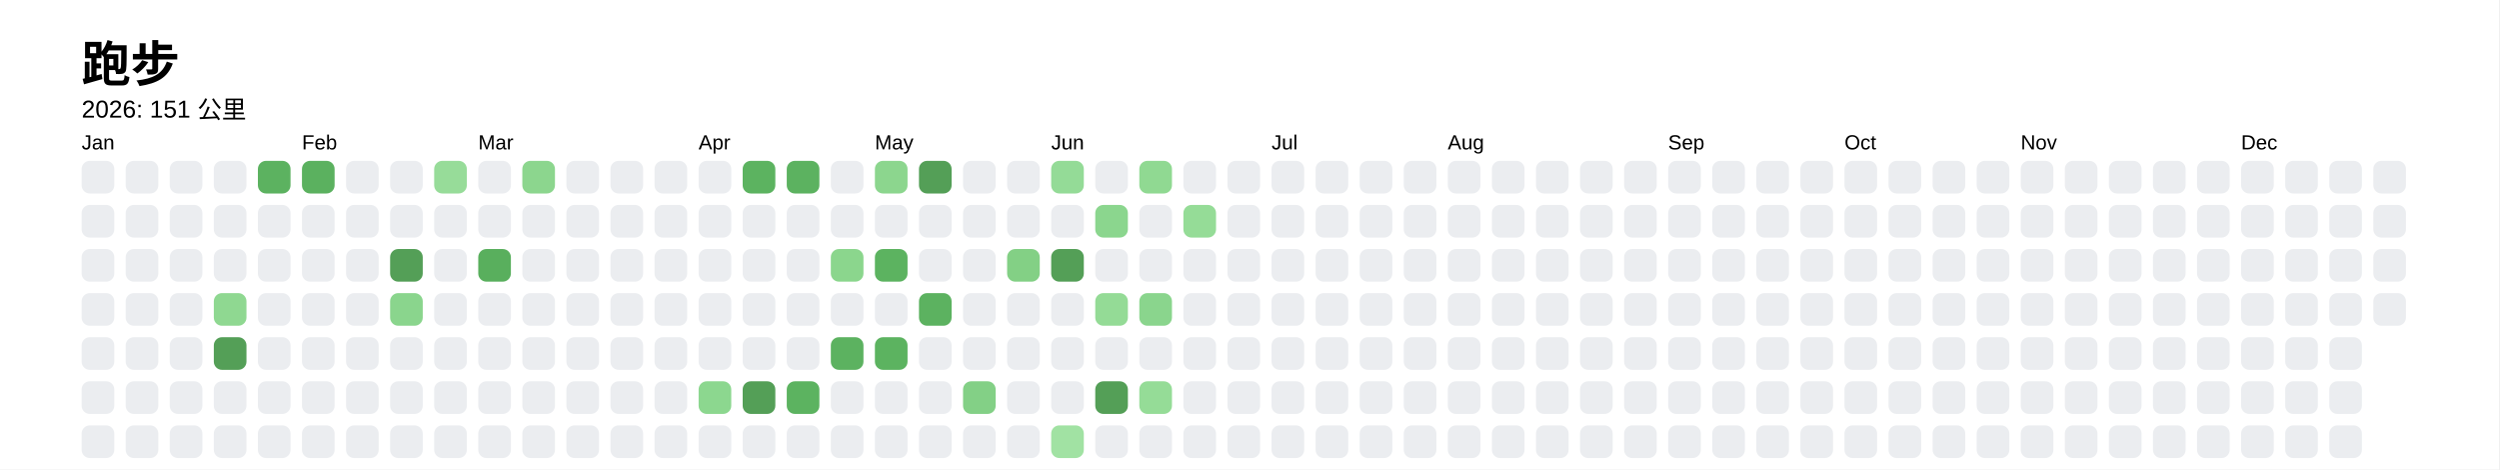
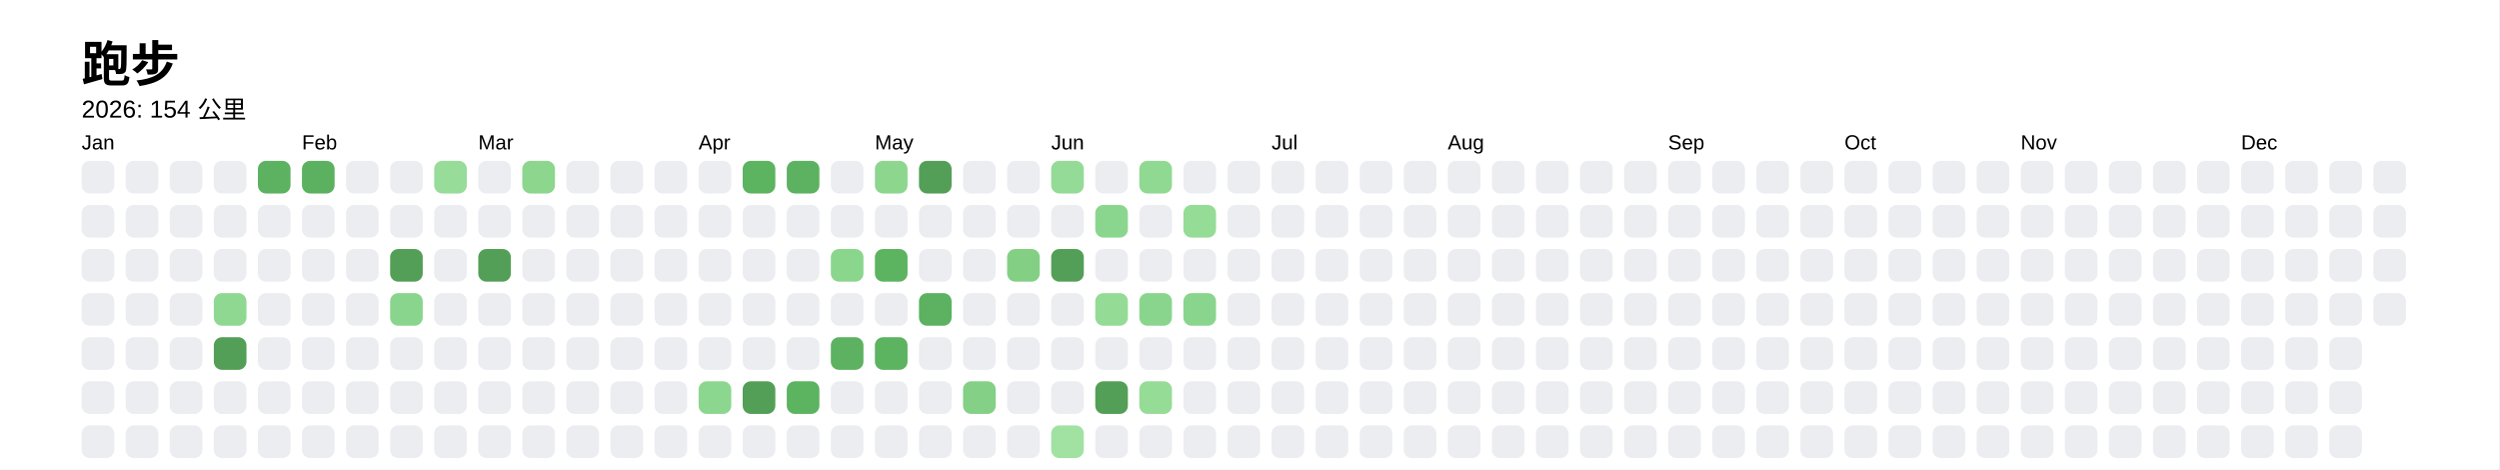
<svg xmlns="http://www.w3.org/2000/svg" baseProfile="full" height="57.5mm" version="1.1" viewBox="0,0,306.2,57.5" width="306.2mm">
  <defs />
  <rect fill="#FFFFFF" height="57.5" width="306.2" x="0" y="0" />
  <text fill="#000000" style="font-size:6px; font-family:Arial; font-weight:bold;" x="10" y="10">跑步</text>
-   <text fill="#000000" style="font-size:3px; font-family:Arial;" x="10" y="14.4">2026: 151 公里</text>
+   <text fill="#000000" style="font-size:3px; font-family:Arial;" x="10" y="14.4">2026: 154 公里</text>
  <text fill="#000000" style="font-size:2.5px; font-family:Arial" x="10" y="18.3">Jan</text>
  <rect fill="#EBEDF0" height="4" rx="1" ry="1" width="4" x="10" y="19.7" />
  <rect fill="#EBEDF0" height="4" rx="1" ry="1" width="4" x="10" y="25.1" />
  <rect fill="#EBEDF0" height="4" rx="1" ry="1" width="4" x="10" y="30.5" />
  <rect fill="#EBEDF0" height="4" rx="1" ry="1" width="4" x="10" y="35.9" />
  <rect fill="#EBEDF0" height="4" rx="1" ry="1" width="4" x="10" y="41.3" />
  <rect fill="#EBEDF0" height="4" rx="1" ry="1" width="4" x="10" y="46.7" />
  <rect fill="#EBEDF0" height="4" rx="1" ry="1" width="4" x="10" y="52.1" />
  <rect fill="#EBEDF0" height="4" rx="1" ry="1" width="4" x="15.4" y="19.7" />
  <rect fill="#EBEDF0" height="4" rx="1" ry="1" width="4" x="15.4" y="25.1" />
  <rect fill="#EBEDF0" height="4" rx="1" ry="1" width="4" x="15.4" y="30.5" />
  <rect fill="#EBEDF0" height="4" rx="1" ry="1" width="4" x="15.4" y="35.9" />
  <rect fill="#EBEDF0" height="4" rx="1" ry="1" width="4" x="15.4" y="41.3" />
  <rect fill="#EBEDF0" height="4" rx="1" ry="1" width="4" x="15.4" y="46.7" />
  <rect fill="#EBEDF0" height="4" rx="1" ry="1" width="4" x="15.4" y="52.1" />
  <rect fill="#EBEDF0" height="4" rx="1" ry="1" width="4" x="20.8" y="19.7" />
  <rect fill="#EBEDF0" height="4" rx="1" ry="1" width="4" x="20.8" y="25.1" />
  <rect fill="#EBEDF0" height="4" rx="1" ry="1" width="4" x="20.8" y="30.5" />
  <rect fill="#EBEDF0" height="4" rx="1" ry="1" width="4" x="20.8" y="35.9" />
  <rect fill="#EBEDF0" height="4" rx="1" ry="1" width="4" x="20.8" y="41.3" />
  <rect fill="#EBEDF0" height="4" rx="1" ry="1" width="4" x="20.8" y="46.7" />
  <rect fill="#EBEDF0" height="4" rx="1" ry="1" width="4" x="20.8" y="52.1" />
  <rect fill="#EBEDF0" height="4" rx="1" ry="1" width="4" x="26.2" y="19.7" />
  <rect fill="#EBEDF0" height="4" rx="1" ry="1" width="4" x="26.2" y="25.1" />
  <rect fill="#EBEDF0" height="4" rx="1" ry="1" width="4" x="26.2" y="30.5" />
  <rect fill="#8fd891" height="4" rx="1" ry="1" width="4" x="26.2" y="35.9" />
  <rect fill="#549F57" height="4" rx="1" ry="1" width="4" x="26.2" y="41.3" />
  <rect fill="#EBEDF0" height="4" rx="1" ry="1" width="4" x="26.2" y="46.7" />
  <rect fill="#EBEDF0" height="4" rx="1" ry="1" width="4" x="26.2" y="52.1" />
  <rect fill="#5cb260" height="4" rx="1" ry="1" width="4" x="31.6" y="19.7" />
  <rect fill="#EBEDF0" height="4" rx="1" ry="1" width="4" x="31.6" y="25.1" />
  <rect fill="#EBEDF0" height="4" rx="1" ry="1" width="4" x="31.6" y="30.5" />
  <rect fill="#EBEDF0" height="4" rx="1" ry="1" width="4" x="31.6" y="35.9" />
  <rect fill="#EBEDF0" height="4" rx="1" ry="1" width="4" x="31.6" y="41.3" />
  <rect fill="#EBEDF0" height="4" rx="1" ry="1" width="4" x="31.6" y="46.7" />
  <rect fill="#EBEDF0" height="4" rx="1" ry="1" width="4" x="31.6" y="52.1" />
  <text fill="#000000" style="font-size:2.5px; font-family:Arial" x="37.0" y="18.3">Feb</text>
  <rect fill="#5bb15f" height="4" rx="1" ry="1" width="4" x="37.0" y="19.7" />
  <rect fill="#EBEDF0" height="4" rx="1" ry="1" width="4" x="37.0" y="25.1" />
  <rect fill="#EBEDF0" height="4" rx="1" ry="1" width="4" x="37.0" y="30.5" />
  <rect fill="#EBEDF0" height="4" rx="1" ry="1" width="4" x="37.0" y="35.9" />
  <rect fill="#EBEDF0" height="4" rx="1" ry="1" width="4" x="37.0" y="41.3" />
  <rect fill="#EBEDF0" height="4" rx="1" ry="1" width="4" x="37.0" y="46.7" />
  <rect fill="#EBEDF0" height="4" rx="1" ry="1" width="4" x="37.0" y="52.1" />
  <rect fill="#EBEDF0" height="4" rx="1" ry="1" width="4" x="42.4" y="19.7" />
  <rect fill="#EBEDF0" height="4" rx="1" ry="1" width="4" x="42.4" y="25.1" />
  <rect fill="#EBEDF0" height="4" rx="1" ry="1" width="4" x="42.4" y="30.5" />
  <rect fill="#EBEDF0" height="4" rx="1" ry="1" width="4" x="42.4" y="35.9" />
  <rect fill="#EBEDF0" height="4" rx="1" ry="1" width="4" x="42.4" y="41.3" />
  <rect fill="#EBEDF0" height="4" rx="1" ry="1" width="4" x="42.4" y="46.7" />
  <rect fill="#EBEDF0" height="4" rx="1" ry="1" width="4" x="42.4" y="52.1" />
  <rect fill="#EBEDF0" height="4" rx="1" ry="1" width="4" x="47.8" y="19.7" />
  <rect fill="#EBEDF0" height="4" rx="1" ry="1" width="4" x="47.8" y="25.1" />
  <rect fill="#549F57" height="4" rx="1" ry="1" width="4" x="47.8" y="30.5" />
  <rect fill="#8ad58d" height="4" rx="1" ry="1" width="4" x="47.8" y="35.9" />
  <rect fill="#EBEDF0" height="4" rx="1" ry="1" width="4" x="47.8" y="41.3" />
  <rect fill="#EBEDF0" height="4" rx="1" ry="1" width="4" x="47.8" y="46.7" />
  <rect fill="#EBEDF0" height="4" rx="1" ry="1" width="4" x="47.8" y="52.1" />
  <rect fill="#97dc99" height="4" rx="1" ry="1" width="4" x="53.2" y="19.7" />
  <rect fill="#EBEDF0" height="4" rx="1" ry="1" width="4" x="53.2" y="25.1" />
  <rect fill="#EBEDF0" height="4" rx="1" ry="1" width="4" x="53.2" y="30.5" />
  <rect fill="#EBEDF0" height="4" rx="1" ry="1" width="4" x="53.2" y="35.9" />
  <rect fill="#EBEDF0" height="4" rx="1" ry="1" width="4" x="53.2" y="41.3" />
  <rect fill="#EBEDF0" height="4" rx="1" ry="1" width="4" x="53.2" y="46.7" />
  <rect fill="#EBEDF0" height="4" rx="1" ry="1" width="4" x="53.2" y="52.1" />
  <text fill="#000000" style="font-size:2.5px; font-family:Arial" x="58.6" y="18.3">Mar</text>
  <rect fill="#EBEDF0" height="4" rx="1" ry="1" width="4" x="58.6" y="19.7" />
  <rect fill="#EBEDF0" height="4" rx="1" ry="1" width="4" x="58.6" y="25.1" />
-   <rect fill="#59af5d" height="4" rx="1" ry="1" width="4" x="58.6" y="30.5" />
+   <rect fill="#549F57" height="4" rx="1" ry="1" width="4" x="58.6" y="30.5" />
  <rect fill="#EBEDF0" height="4" rx="1" ry="1" width="4" x="58.6" y="35.9" />
  <rect fill="#EBEDF0" height="4" rx="1" ry="1" width="4" x="58.6" y="41.3" />
  <rect fill="#EBEDF0" height="4" rx="1" ry="1" width="4" x="58.6" y="46.7" />
  <rect fill="#EBEDF0" height="4" rx="1" ry="1" width="4" x="58.6" y="52.1" />
  <rect fill="#8cd68e" height="4" rx="1" ry="1" width="4" x="64" y="19.7" />
  <rect fill="#EBEDF0" height="4" rx="1" ry="1" width="4" x="64" y="25.1" />
  <rect fill="#EBEDF0" height="4" rx="1" ry="1" width="4" x="64" y="30.5" />
  <rect fill="#EBEDF0" height="4" rx="1" ry="1" width="4" x="64" y="35.9" />
  <rect fill="#EBEDF0" height="4" rx="1" ry="1" width="4" x="64" y="41.3" />
  <rect fill="#EBEDF0" height="4" rx="1" ry="1" width="4" x="64" y="46.7" />
  <rect fill="#EBEDF0" height="4" rx="1" ry="1" width="4" x="64" y="52.1" />
  <rect fill="#EBEDF0" height="4" rx="1" ry="1" width="4" x="69.4" y="19.7" />
  <rect fill="#EBEDF0" height="4" rx="1" ry="1" width="4" x="69.4" y="25.1" />
  <rect fill="#EBEDF0" height="4" rx="1" ry="1" width="4" x="69.4" y="30.5" />
  <rect fill="#EBEDF0" height="4" rx="1" ry="1" width="4" x="69.4" y="35.9" />
  <rect fill="#EBEDF0" height="4" rx="1" ry="1" width="4" x="69.4" y="41.3" />
  <rect fill="#EBEDF0" height="4" rx="1" ry="1" width="4" x="69.4" y="46.7" />
  <rect fill="#EBEDF0" height="4" rx="1" ry="1" width="4" x="69.4" y="52.1" />
  <rect fill="#EBEDF0" height="4" rx="1" ry="1" width="4" x="74.8" y="19.7" />
  <rect fill="#EBEDF0" height="4" rx="1" ry="1" width="4" x="74.8" y="25.1" />
  <rect fill="#EBEDF0" height="4" rx="1" ry="1" width="4" x="74.8" y="30.5" />
  <rect fill="#EBEDF0" height="4" rx="1" ry="1" width="4" x="74.8" y="35.9" />
  <rect fill="#EBEDF0" height="4" rx="1" ry="1" width="4" x="74.8" y="41.3" />
  <rect fill="#EBEDF0" height="4" rx="1" ry="1" width="4" x="74.8" y="46.7" />
  <rect fill="#EBEDF0" height="4" rx="1" ry="1" width="4" x="74.8" y="52.1" />
  <rect fill="#EBEDF0" height="4" rx="1" ry="1" width="4" x="80.2" y="19.7" />
  <rect fill="#EBEDF0" height="4" rx="1" ry="1" width="4" x="80.2" y="25.1" />
  <rect fill="#EBEDF0" height="4" rx="1" ry="1" width="4" x="80.2" y="30.5" />
  <rect fill="#EBEDF0" height="4" rx="1" ry="1" width="4" x="80.2" y="35.9" />
  <rect fill="#EBEDF0" height="4" rx="1" ry="1" width="4" x="80.2" y="41.3" />
  <rect fill="#EBEDF0" height="4" rx="1" ry="1" width="4" x="80.2" y="46.7" />
  <rect fill="#EBEDF0" height="4" rx="1" ry="1" width="4" x="80.2" y="52.1" />
  <text fill="#000000" style="font-size:2.5px; font-family:Arial" x="85.6" y="18.3">Apr</text>
  <rect fill="#EBEDF0" height="4" rx="1" ry="1" width="4" x="85.6" y="19.7" />
  <rect fill="#EBEDF0" height="4" rx="1" ry="1" width="4" x="85.6" y="25.1" />
  <rect fill="#EBEDF0" height="4" rx="1" ry="1" width="4" x="85.6" y="30.5" />
  <rect fill="#EBEDF0" height="4" rx="1" ry="1" width="4" x="85.6" y="35.9" />
  <rect fill="#EBEDF0" height="4" rx="1" ry="1" width="4" x="85.6" y="41.3" />
  <rect fill="#8cd78f" height="4" rx="1" ry="1" width="4" x="85.6" y="46.7" />
  <rect fill="#EBEDF0" height="4" rx="1" ry="1" width="4" x="85.6" y="52.1" />
  <rect fill="#5cb360" height="4" rx="1" ry="1" width="4" x="91" y="19.7" />
  <rect fill="#EBEDF0" height="4" rx="1" ry="1" width="4" x="91" y="25.1" />
  <rect fill="#EBEDF0" height="4" rx="1" ry="1" width="4" x="91" y="30.5" />
  <rect fill="#EBEDF0" height="4" rx="1" ry="1" width="4" x="91" y="35.9" />
  <rect fill="#EBEDF0" height="4" rx="1" ry="1" width="4" x="91" y="41.3" />
  <rect fill="#549F57" height="4" rx="1" ry="1" width="4" x="91" y="46.7" />
  <rect fill="#EBEDF0" height="4" rx="1" ry="1" width="4" x="91" y="52.1" />
  <rect fill="#5cb260" height="4" rx="1" ry="1" width="4" x="96.4" y="19.7" />
  <rect fill="#EBEDF0" height="4" rx="1" ry="1" width="4" x="96.4" y="25.1" />
  <rect fill="#EBEDF0" height="4" rx="1" ry="1" width="4" x="96.4" y="30.5" />
  <rect fill="#EBEDF0" height="4" rx="1" ry="1" width="4" x="96.4" y="35.9" />
  <rect fill="#EBEDF0" height="4" rx="1" ry="1" width="4" x="96.4" y="41.3" />
  <rect fill="#5cb360" height="4" rx="1" ry="1" width="4" x="96.4" y="46.7" />
  <rect fill="#EBEDF0" height="4" rx="1" ry="1" width="4" x="96.4" y="52.1" />
  <rect fill="#EBEDF0" height="4" rx="1" ry="1" width="4" x="101.8" y="19.7" />
  <rect fill="#EBEDF0" height="4" rx="1" ry="1" width="4" x="101.8" y="25.1" />
  <rect fill="#8bd68d" height="4" rx="1" ry="1" width="4" x="101.8" y="30.5" />
  <rect fill="#EBEDF0" height="4" rx="1" ry="1" width="4" x="101.8" y="35.9" />
  <rect fill="#5cb260" height="4" rx="1" ry="1" width="4" x="101.8" y="41.3" />
  <rect fill="#EBEDF0" height="4" rx="1" ry="1" width="4" x="101.8" y="46.7" />
  <rect fill="#EBEDF0" height="4" rx="1" ry="1" width="4" x="101.8" y="52.1" />
  <text fill="#000000" style="font-size:2.5px; font-family:Arial" x="107.2" y="18.3">May</text>
  <rect fill="#8cd68e" height="4" rx="1" ry="1" width="4" x="107.2" y="19.7" />
  <rect fill="#EBEDF0" height="4" rx="1" ry="1" width="4" x="107.2" y="25.1" />
  <rect fill="#5cb360" height="4" rx="1" ry="1" width="4" x="107.2" y="30.5" />
  <rect fill="#EBEDF0" height="4" rx="1" ry="1" width="4" x="107.2" y="35.9" />
  <rect fill="#5cb360" height="4" rx="1" ry="1" width="4" x="107.2" y="41.3" />
  <rect fill="#EBEDF0" height="4" rx="1" ry="1" width="4" x="107.2" y="46.7" />
  <rect fill="#EBEDF0" height="4" rx="1" ry="1" width="4" x="107.2" y="52.1" />
  <rect fill="#549F57" height="4" rx="1" ry="1" width="4" x="112.6" y="19.7" />
  <rect fill="#EBEDF0" height="4" rx="1" ry="1" width="4" x="112.6" y="25.1" />
  <rect fill="#EBEDF0" height="4" rx="1" ry="1" width="4" x="112.6" y="30.5" />
  <rect fill="#5cb260" height="4" rx="1" ry="1" width="4" x="112.6" y="35.9" />
  <rect fill="#EBEDF0" height="4" rx="1" ry="1" width="4" x="112.6" y="41.3" />
  <rect fill="#EBEDF0" height="4" rx="1" ry="1" width="4" x="112.6" y="46.7" />
  <rect fill="#EBEDF0" height="4" rx="1" ry="1" width="4" x="112.6" y="52.1" />
  <rect fill="#EBEDF0" height="4" rx="1" ry="1" width="4" x="118" y="19.7" />
  <rect fill="#EBEDF0" height="4" rx="1" ry="1" width="4" x="118" y="25.1" />
  <rect fill="#EBEDF0" height="4" rx="1" ry="1" width="4" x="118" y="30.5" />
  <rect fill="#EBEDF0" height="4" rx="1" ry="1" width="4" x="118" y="35.9" />
  <rect fill="#EBEDF0" height="4" rx="1" ry="1" width="4" x="118" y="41.3" />
  <rect fill="#83d086" height="4" rx="1" ry="1" width="4" x="118" y="46.7" />
  <rect fill="#EBEDF0" height="4" rx="1" ry="1" width="4" x="118" y="52.1" />
  <rect fill="#EBEDF0" height="4" rx="1" ry="1" width="4" x="123.4" y="19.7" />
  <rect fill="#EBEDF0" height="4" rx="1" ry="1" width="4" x="123.4" y="25.1" />
  <rect fill="#83d085" height="4" rx="1" ry="1" width="4" x="123.4" y="30.5" />
  <rect fill="#EBEDF0" height="4" rx="1" ry="1" width="4" x="123.4" y="35.9" />
  <rect fill="#EBEDF0" height="4" rx="1" ry="1" width="4" x="123.4" y="41.3" />
  <rect fill="#EBEDF0" height="4" rx="1" ry="1" width="4" x="123.4" y="46.7" />
  <rect fill="#EBEDF0" height="4" rx="1" ry="1" width="4" x="123.4" y="52.1" />
  <text fill="#000000" style="font-size:2.5px; font-family:Arial" x="128.8" y="18.3">Jun</text>
  <rect fill="#94db97" height="4" rx="1" ry="1" width="4" x="128.8" y="19.7" />
  <rect fill="#EBEDF0" height="4" rx="1" ry="1" width="4" x="128.8" y="25.1" />
  <rect fill="#549F57" height="4" rx="1" ry="1" width="4" x="128.8" y="30.5" />
  <rect fill="#EBEDF0" height="4" rx="1" ry="1" width="4" x="128.8" y="35.9" />
  <rect fill="#EBEDF0" height="4" rx="1" ry="1" width="4" x="128.8" y="41.3" />
  <rect fill="#EBEDF0" height="4" rx="1" ry="1" width="4" x="128.8" y="46.7" />
  <rect fill="#a1e2a3" height="4" rx="1" ry="1" width="4" x="128.8" y="52.1" />
  <rect fill="#EBEDF0" height="4" rx="1" ry="1" width="4" x="134.2" y="19.7" />
  <rect fill="#8bd68e" height="4" rx="1" ry="1" width="4" x="134.2" y="25.1" />
  <rect fill="#EBEDF0" height="4" rx="1" ry="1" width="4" x="134.2" y="30.5" />
  <rect fill="#94db96" height="4" rx="1" ry="1" width="4" x="134.2" y="35.9" />
  <rect fill="#EBEDF0" height="4" rx="1" ry="1" width="4" x="134.2" y="41.3" />
  <rect fill="#549F57" height="4" rx="1" ry="1" width="4" x="134.2" y="46.7" />
  <rect fill="#EBEDF0" height="4" rx="1" ry="1" width="4" x="134.2" y="52.1" />
  <rect fill="#90d992" height="4" rx="1" ry="1" width="4" x="139.6" y="19.7" />
  <rect fill="#EBEDF0" height="4" rx="1" ry="1" width="4" x="139.6" y="25.1" />
  <rect fill="#EBEDF0" height="4" rx="1" ry="1" width="4" x="139.6" y="30.5" />
  <rect fill="#8ad58d" height="4" rx="1" ry="1" width="4" x="139.6" y="35.9" />
  <rect fill="#EBEDF0" height="4" rx="1" ry="1" width="4" x="139.6" y="41.3" />
  <rect fill="#95dc97" height="4" rx="1" ry="1" width="4" x="139.6" y="46.7" />
  <rect fill="#EBEDF0" height="4" rx="1" ry="1" width="4" x="139.6" y="52.1" />
  <rect fill="#EBEDF0" height="4" rx="1" ry="1" width="4" x="145" y="19.7" />
  <rect fill="#95dc97" height="4" rx="1" ry="1" width="4" x="145" y="25.1" />
  <rect fill="#EBEDF0" height="4" rx="1" ry="1" width="4" x="145" y="30.5" />
-   <rect fill="#EBEDF0" height="4" rx="1" ry="1" width="4" x="145" y="35.9" />
+   <rect fill="#8ad58d" height="4" rx="1" ry="1" width="4" x="145" y="35.9" />
  <rect fill="#EBEDF0" height="4" rx="1" ry="1" width="4" x="145" y="41.3" />
  <rect fill="#EBEDF0" height="4" rx="1" ry="1" width="4" x="145" y="46.7" />
  <rect fill="#EBEDF0" height="4" rx="1" ry="1" width="4" x="145" y="52.1" />
  <rect fill="#EBEDF0" height="4" rx="1" ry="1" width="4" x="150.4" y="19.7" />
  <rect fill="#EBEDF0" height="4" rx="1" ry="1" width="4" x="150.4" y="25.1" />
  <rect fill="#EBEDF0" height="4" rx="1" ry="1" width="4" x="150.4" y="30.5" />
  <rect fill="#EBEDF0" height="4" rx="1" ry="1" width="4" x="150.4" y="35.9" />
  <rect fill="#EBEDF0" height="4" rx="1" ry="1" width="4" x="150.4" y="41.3" />
  <rect fill="#EBEDF0" height="4" rx="1" ry="1" width="4" x="150.4" y="46.7" />
  <rect fill="#EBEDF0" height="4" rx="1" ry="1" width="4" x="150.4" y="52.1" />
  <text fill="#000000" style="font-size:2.5px; font-family:Arial" x="155.8" y="18.3">Jul</text>
  <rect fill="#EBEDF0" height="4" rx="1" ry="1" width="4" x="155.8" y="19.7" />
  <rect fill="#EBEDF0" height="4" rx="1" ry="1" width="4" x="155.8" y="25.1" />
  <rect fill="#EBEDF0" height="4" rx="1" ry="1" width="4" x="155.8" y="30.5" />
  <rect fill="#EBEDF0" height="4" rx="1" ry="1" width="4" x="155.8" y="35.9" />
  <rect fill="#EBEDF0" height="4" rx="1" ry="1" width="4" x="155.8" y="41.3" />
  <rect fill="#EBEDF0" height="4" rx="1" ry="1" width="4" x="155.8" y="46.7" />
  <rect fill="#EBEDF0" height="4" rx="1" ry="1" width="4" x="155.8" y="52.1" />
  <rect fill="#EBEDF0" height="4" rx="1" ry="1" width="4" x="161.2" y="19.7" />
  <rect fill="#EBEDF0" height="4" rx="1" ry="1" width="4" x="161.2" y="25.1" />
  <rect fill="#EBEDF0" height="4" rx="1" ry="1" width="4" x="161.2" y="30.5" />
  <rect fill="#EBEDF0" height="4" rx="1" ry="1" width="4" x="161.2" y="35.9" />
  <rect fill="#EBEDF0" height="4" rx="1" ry="1" width="4" x="161.2" y="41.3" />
  <rect fill="#EBEDF0" height="4" rx="1" ry="1" width="4" x="161.2" y="46.7" />
  <rect fill="#EBEDF0" height="4" rx="1" ry="1" width="4" x="161.2" y="52.1" />
  <rect fill="#EBEDF0" height="4" rx="1" ry="1" width="4" x="166.6" y="19.7" />
  <rect fill="#EBEDF0" height="4" rx="1" ry="1" width="4" x="166.6" y="25.1" />
  <rect fill="#EBEDF0" height="4" rx="1" ry="1" width="4" x="166.6" y="30.5" />
  <rect fill="#EBEDF0" height="4" rx="1" ry="1" width="4" x="166.6" y="35.9" />
  <rect fill="#EBEDF0" height="4" rx="1" ry="1" width="4" x="166.6" y="41.3" />
  <rect fill="#EBEDF0" height="4" rx="1" ry="1" width="4" x="166.6" y="46.7" />
  <rect fill="#EBEDF0" height="4" rx="1" ry="1" width="4" x="166.6" y="52.1" />
  <rect fill="#EBEDF0" height="4" rx="1" ry="1" width="4" x="172" y="19.7" />
  <rect fill="#EBEDF0" height="4" rx="1" ry="1" width="4" x="172" y="25.1" />
  <rect fill="#EBEDF0" height="4" rx="1" ry="1" width="4" x="172" y="30.5" />
  <rect fill="#EBEDF0" height="4" rx="1" ry="1" width="4" x="172" y="35.9" />
  <rect fill="#EBEDF0" height="4" rx="1" ry="1" width="4" x="172" y="41.3" />
  <rect fill="#EBEDF0" height="4" rx="1" ry="1" width="4" x="172" y="46.7" />
  <rect fill="#EBEDF0" height="4" rx="1" ry="1" width="4" x="172" y="52.1" />
  <text fill="#000000" style="font-size:2.5px; font-family:Arial" x="177.4" y="18.3">Aug</text>
  <rect fill="#EBEDF0" height="4" rx="1" ry="1" width="4" x="177.4" y="19.7" />
  <rect fill="#EBEDF0" height="4" rx="1" ry="1" width="4" x="177.4" y="25.1" />
  <rect fill="#EBEDF0" height="4" rx="1" ry="1" width="4" x="177.4" y="30.5" />
  <rect fill="#EBEDF0" height="4" rx="1" ry="1" width="4" x="177.4" y="35.9" />
  <rect fill="#EBEDF0" height="4" rx="1" ry="1" width="4" x="177.4" y="41.3" />
  <rect fill="#EBEDF0" height="4" rx="1" ry="1" width="4" x="177.4" y="46.7" />
  <rect fill="#EBEDF0" height="4" rx="1" ry="1" width="4" x="177.4" y="52.1" />
  <rect fill="#EBEDF0" height="4" rx="1" ry="1" width="4" x="182.8" y="19.7" />
  <rect fill="#EBEDF0" height="4" rx="1" ry="1" width="4" x="182.8" y="25.1" />
  <rect fill="#EBEDF0" height="4" rx="1" ry="1" width="4" x="182.8" y="30.5" />
  <rect fill="#EBEDF0" height="4" rx="1" ry="1" width="4" x="182.8" y="35.9" />
  <rect fill="#EBEDF0" height="4" rx="1" ry="1" width="4" x="182.8" y="41.3" />
  <rect fill="#EBEDF0" height="4" rx="1" ry="1" width="4" x="182.8" y="46.7" />
  <rect fill="#EBEDF0" height="4" rx="1" ry="1" width="4" x="182.8" y="52.1" />
  <rect fill="#EBEDF0" height="4" rx="1" ry="1" width="4" x="188.2" y="19.7" />
  <rect fill="#EBEDF0" height="4" rx="1" ry="1" width="4" x="188.2" y="25.1" />
  <rect fill="#EBEDF0" height="4" rx="1" ry="1" width="4" x="188.2" y="30.5" />
  <rect fill="#EBEDF0" height="4" rx="1" ry="1" width="4" x="188.2" y="35.9" />
  <rect fill="#EBEDF0" height="4" rx="1" ry="1" width="4" x="188.2" y="41.3" />
  <rect fill="#EBEDF0" height="4" rx="1" ry="1" width="4" x="188.2" y="46.7" />
  <rect fill="#EBEDF0" height="4" rx="1" ry="1" width="4" x="188.2" y="52.1" />
  <rect fill="#EBEDF0" height="4" rx="1" ry="1" width="4" x="193.6" y="19.7" />
  <rect fill="#EBEDF0" height="4" rx="1" ry="1" width="4" x="193.6" y="25.1" />
  <rect fill="#EBEDF0" height="4" rx="1" ry="1" width="4" x="193.6" y="30.5" />
  <rect fill="#EBEDF0" height="4" rx="1" ry="1" width="4" x="193.6" y="35.9" />
  <rect fill="#EBEDF0" height="4" rx="1" ry="1" width="4" x="193.6" y="41.3" />
  <rect fill="#EBEDF0" height="4" rx="1" ry="1" width="4" x="193.6" y="46.7" />
  <rect fill="#EBEDF0" height="4" rx="1" ry="1" width="4" x="193.6" y="52.1" />
  <rect fill="#EBEDF0" height="4" rx="1" ry="1" width="4" x="199" y="19.7" />
  <rect fill="#EBEDF0" height="4" rx="1" ry="1" width="4" x="199" y="25.1" />
  <rect fill="#EBEDF0" height="4" rx="1" ry="1" width="4" x="199" y="30.5" />
  <rect fill="#EBEDF0" height="4" rx="1" ry="1" width="4" x="199" y="35.9" />
  <rect fill="#EBEDF0" height="4" rx="1" ry="1" width="4" x="199" y="41.3" />
  <rect fill="#EBEDF0" height="4" rx="1" ry="1" width="4" x="199" y="46.7" />
  <rect fill="#EBEDF0" height="4" rx="1" ry="1" width="4" x="199" y="52.1" />
  <text fill="#000000" style="font-size:2.5px; font-family:Arial" x="204.4" y="18.3">Sep</text>
  <rect fill="#EBEDF0" height="4" rx="1" ry="1" width="4" x="204.4" y="19.7" />
  <rect fill="#EBEDF0" height="4" rx="1" ry="1" width="4" x="204.4" y="25.1" />
  <rect fill="#EBEDF0" height="4" rx="1" ry="1" width="4" x="204.4" y="30.5" />
  <rect fill="#EBEDF0" height="4" rx="1" ry="1" width="4" x="204.4" y="35.9" />
  <rect fill="#EBEDF0" height="4" rx="1" ry="1" width="4" x="204.4" y="41.3" />
  <rect fill="#EBEDF0" height="4" rx="1" ry="1" width="4" x="204.4" y="46.7" />
  <rect fill="#EBEDF0" height="4" rx="1" ry="1" width="4" x="204.4" y="52.1" />
  <rect fill="#EBEDF0" height="4" rx="1" ry="1" width="4" x="209.8" y="19.7" />
  <rect fill="#EBEDF0" height="4" rx="1" ry="1" width="4" x="209.8" y="25.1" />
  <rect fill="#EBEDF0" height="4" rx="1" ry="1" width="4" x="209.8" y="30.5" />
  <rect fill="#EBEDF0" height="4" rx="1" ry="1" width="4" x="209.8" y="35.9" />
  <rect fill="#EBEDF0" height="4" rx="1" ry="1" width="4" x="209.8" y="41.3" />
  <rect fill="#EBEDF0" height="4" rx="1" ry="1" width="4" x="209.8" y="46.7" />
  <rect fill="#EBEDF0" height="4" rx="1" ry="1" width="4" x="209.8" y="52.1" />
  <rect fill="#EBEDF0" height="4" rx="1" ry="1" width="4" x="215.2" y="19.7" />
  <rect fill="#EBEDF0" height="4" rx="1" ry="1" width="4" x="215.2" y="25.1" />
  <rect fill="#EBEDF0" height="4" rx="1" ry="1" width="4" x="215.2" y="30.5" />
  <rect fill="#EBEDF0" height="4" rx="1" ry="1" width="4" x="215.2" y="35.9" />
  <rect fill="#EBEDF0" height="4" rx="1" ry="1" width="4" x="215.2" y="41.3" />
  <rect fill="#EBEDF0" height="4" rx="1" ry="1" width="4" x="215.2" y="46.7" />
  <rect fill="#EBEDF0" height="4" rx="1" ry="1" width="4" x="215.2" y="52.1" />
  <rect fill="#EBEDF0" height="4" rx="1" ry="1" width="4" x="220.6" y="19.7" />
  <rect fill="#EBEDF0" height="4" rx="1" ry="1" width="4" x="220.6" y="25.1" />
  <rect fill="#EBEDF0" height="4" rx="1" ry="1" width="4" x="220.6" y="30.5" />
  <rect fill="#EBEDF0" height="4" rx="1" ry="1" width="4" x="220.6" y="35.9" />
  <rect fill="#EBEDF0" height="4" rx="1" ry="1" width="4" x="220.6" y="41.3" />
  <rect fill="#EBEDF0" height="4" rx="1" ry="1" width="4" x="220.6" y="46.7" />
  <rect fill="#EBEDF0" height="4" rx="1" ry="1" width="4" x="220.6" y="52.1" />
  <text fill="#000000" style="font-size:2.5px; font-family:Arial" x="226" y="18.3">Oct</text>
  <rect fill="#EBEDF0" height="4" rx="1" ry="1" width="4" x="226" y="19.7" />
  <rect fill="#EBEDF0" height="4" rx="1" ry="1" width="4" x="226" y="25.1" />
  <rect fill="#EBEDF0" height="4" rx="1" ry="1" width="4" x="226" y="30.5" />
  <rect fill="#EBEDF0" height="4" rx="1" ry="1" width="4" x="226" y="35.9" />
  <rect fill="#EBEDF0" height="4" rx="1" ry="1" width="4" x="226" y="41.3" />
  <rect fill="#EBEDF0" height="4" rx="1" ry="1" width="4" x="226" y="46.7" />
  <rect fill="#EBEDF0" height="4" rx="1" ry="1" width="4" x="226" y="52.1" />
  <rect fill="#EBEDF0" height="4" rx="1" ry="1" width="4" x="231.4" y="19.7" />
  <rect fill="#EBEDF0" height="4" rx="1" ry="1" width="4" x="231.4" y="25.1" />
  <rect fill="#EBEDF0" height="4" rx="1" ry="1" width="4" x="231.4" y="30.5" />
  <rect fill="#EBEDF0" height="4" rx="1" ry="1" width="4" x="231.4" y="35.9" />
  <rect fill="#EBEDF0" height="4" rx="1" ry="1" width="4" x="231.4" y="41.3" />
  <rect fill="#EBEDF0" height="4" rx="1" ry="1" width="4" x="231.4" y="46.7" />
  <rect fill="#EBEDF0" height="4" rx="1" ry="1" width="4" x="231.4" y="52.1" />
  <rect fill="#EBEDF0" height="4" rx="1" ry="1" width="4" x="236.8" y="19.7" />
  <rect fill="#EBEDF0" height="4" rx="1" ry="1" width="4" x="236.8" y="25.1" />
  <rect fill="#EBEDF0" height="4" rx="1" ry="1" width="4" x="236.8" y="30.5" />
  <rect fill="#EBEDF0" height="4" rx="1" ry="1" width="4" x="236.8" y="35.9" />
  <rect fill="#EBEDF0" height="4" rx="1" ry="1" width="4" x="236.8" y="41.3" />
  <rect fill="#EBEDF0" height="4" rx="1" ry="1" width="4" x="236.8" y="46.7" />
  <rect fill="#EBEDF0" height="4" rx="1" ry="1" width="4" x="236.8" y="52.1" />
  <rect fill="#EBEDF0" height="4" rx="1" ry="1" width="4" x="242.2" y="19.7" />
  <rect fill="#EBEDF0" height="4" rx="1" ry="1" width="4" x="242.2" y="25.1" />
  <rect fill="#EBEDF0" height="4" rx="1" ry="1" width="4" x="242.2" y="30.5" />
  <rect fill="#EBEDF0" height="4" rx="1" ry="1" width="4" x="242.2" y="35.9" />
  <rect fill="#EBEDF0" height="4" rx="1" ry="1" width="4" x="242.2" y="41.3" />
  <rect fill="#EBEDF0" height="4" rx="1" ry="1" width="4" x="242.2" y="46.7" />
  <rect fill="#EBEDF0" height="4" rx="1" ry="1" width="4" x="242.2" y="52.1" />
  <text fill="#000000" style="font-size:2.5px; font-family:Arial" x="247.6" y="18.3">Nov</text>
  <rect fill="#EBEDF0" height="4" rx="1" ry="1" width="4" x="247.6" y="19.7" />
  <rect fill="#EBEDF0" height="4" rx="1" ry="1" width="4" x="247.6" y="25.1" />
  <rect fill="#EBEDF0" height="4" rx="1" ry="1" width="4" x="247.6" y="30.5" />
  <rect fill="#EBEDF0" height="4" rx="1" ry="1" width="4" x="247.6" y="35.9" />
  <rect fill="#EBEDF0" height="4" rx="1" ry="1" width="4" x="247.6" y="41.3" />
  <rect fill="#EBEDF0" height="4" rx="1" ry="1" width="4" x="247.6" y="46.7" />
  <rect fill="#EBEDF0" height="4" rx="1" ry="1" width="4" x="247.6" y="52.1" />
  <rect fill="#EBEDF0" height="4" rx="1" ry="1" width="4" x="253" y="19.7" />
  <rect fill="#EBEDF0" height="4" rx="1" ry="1" width="4" x="253" y="25.1" />
  <rect fill="#EBEDF0" height="4" rx="1" ry="1" width="4" x="253" y="30.5" />
  <rect fill="#EBEDF0" height="4" rx="1" ry="1" width="4" x="253" y="35.9" />
  <rect fill="#EBEDF0" height="4" rx="1" ry="1" width="4" x="253" y="41.3" />
  <rect fill="#EBEDF0" height="4" rx="1" ry="1" width="4" x="253" y="46.7" />
  <rect fill="#EBEDF0" height="4" rx="1" ry="1" width="4" x="253" y="52.1" />
  <rect fill="#EBEDF0" height="4" rx="1" ry="1" width="4" x="258.4" y="19.7" />
  <rect fill="#EBEDF0" height="4" rx="1" ry="1" width="4" x="258.4" y="25.1" />
  <rect fill="#EBEDF0" height="4" rx="1" ry="1" width="4" x="258.4" y="30.5" />
  <rect fill="#EBEDF0" height="4" rx="1" ry="1" width="4" x="258.4" y="35.9" />
  <rect fill="#EBEDF0" height="4" rx="1" ry="1" width="4" x="258.4" y="41.3" />
  <rect fill="#EBEDF0" height="4" rx="1" ry="1" width="4" x="258.4" y="46.7" />
  <rect fill="#EBEDF0" height="4" rx="1" ry="1" width="4" x="258.4" y="52.1" />
  <rect fill="#EBEDF0" height="4" rx="1" ry="1" width="4" x="263.8" y="19.7" />
  <rect fill="#EBEDF0" height="4" rx="1" ry="1" width="4" x="263.8" y="25.1" />
  <rect fill="#EBEDF0" height="4" rx="1" ry="1" width="4" x="263.8" y="30.5" />
  <rect fill="#EBEDF0" height="4" rx="1" ry="1" width="4" x="263.8" y="35.9" />
  <rect fill="#EBEDF0" height="4" rx="1" ry="1" width="4" x="263.8" y="41.3" />
  <rect fill="#EBEDF0" height="4" rx="1" ry="1" width="4" x="263.8" y="46.7" />
  <rect fill="#EBEDF0" height="4" rx="1" ry="1" width="4" x="263.8" y="52.1" />
  <rect fill="#EBEDF0" height="4" rx="1" ry="1" width="4" x="269.2" y="19.7" />
  <rect fill="#EBEDF0" height="4" rx="1" ry="1" width="4" x="269.2" y="25.1" />
  <rect fill="#EBEDF0" height="4" rx="1" ry="1" width="4" x="269.2" y="30.5" />
  <rect fill="#EBEDF0" height="4" rx="1" ry="1" width="4" x="269.2" y="35.9" />
  <rect fill="#EBEDF0" height="4" rx="1" ry="1" width="4" x="269.2" y="41.3" />
  <rect fill="#EBEDF0" height="4" rx="1" ry="1" width="4" x="269.2" y="46.7" />
  <rect fill="#EBEDF0" height="4" rx="1" ry="1" width="4" x="269.2" y="52.1" />
  <text fill="#000000" style="font-size:2.5px; font-family:Arial" x="274.6" y="18.3">Dec</text>
  <rect fill="#EBEDF0" height="4" rx="1" ry="1" width="4" x="274.6" y="19.7" />
  <rect fill="#EBEDF0" height="4" rx="1" ry="1" width="4" x="274.6" y="25.1" />
  <rect fill="#EBEDF0" height="4" rx="1" ry="1" width="4" x="274.6" y="30.5" />
  <rect fill="#EBEDF0" height="4" rx="1" ry="1" width="4" x="274.6" y="35.9" />
  <rect fill="#EBEDF0" height="4" rx="1" ry="1" width="4" x="274.6" y="41.3" />
  <rect fill="#EBEDF0" height="4" rx="1" ry="1" width="4" x="274.6" y="46.7" />
  <rect fill="#EBEDF0" height="4" rx="1" ry="1" width="4" x="274.6" y="52.1" />
  <rect fill="#EBEDF0" height="4" rx="1" ry="1" width="4" x="280" y="19.7" />
  <rect fill="#EBEDF0" height="4" rx="1" ry="1" width="4" x="280" y="25.1" />
  <rect fill="#EBEDF0" height="4" rx="1" ry="1" width="4" x="280" y="30.5" />
  <rect fill="#EBEDF0" height="4" rx="1" ry="1" width="4" x="280" y="35.9" />
  <rect fill="#EBEDF0" height="4" rx="1" ry="1" width="4" x="280" y="41.3" />
  <rect fill="#EBEDF0" height="4" rx="1" ry="1" width="4" x="280" y="46.7" />
  <rect fill="#EBEDF0" height="4" rx="1" ry="1" width="4" x="280" y="52.1" />
  <rect fill="#EBEDF0" height="4" rx="1" ry="1" width="4" x="285.4" y="19.7" />
  <rect fill="#EBEDF0" height="4" rx="1" ry="1" width="4" x="285.4" y="25.1" />
  <rect fill="#EBEDF0" height="4" rx="1" ry="1" width="4" x="285.4" y="30.5" />
  <rect fill="#EBEDF0" height="4" rx="1" ry="1" width="4" x="285.4" y="35.9" />
  <rect fill="#EBEDF0" height="4" rx="1" ry="1" width="4" x="285.4" y="41.3" />
  <rect fill="#EBEDF0" height="4" rx="1" ry="1" width="4" x="285.4" y="46.7" />
  <rect fill="#EBEDF0" height="4" rx="1" ry="1" width="4" x="285.4" y="52.1" />
  <rect fill="#EBEDF0" height="4" rx="1" ry="1" width="4" x="290.8" y="19.7" />
  <rect fill="#EBEDF0" height="4" rx="1" ry="1" width="4" x="290.8" y="25.1" />
  <rect fill="#EBEDF0" height="4" rx="1" ry="1" width="4" x="290.8" y="30.5" />
  <rect fill="#EBEDF0" height="4" rx="1" ry="1" width="4" x="290.8" y="35.9" />
</svg>
